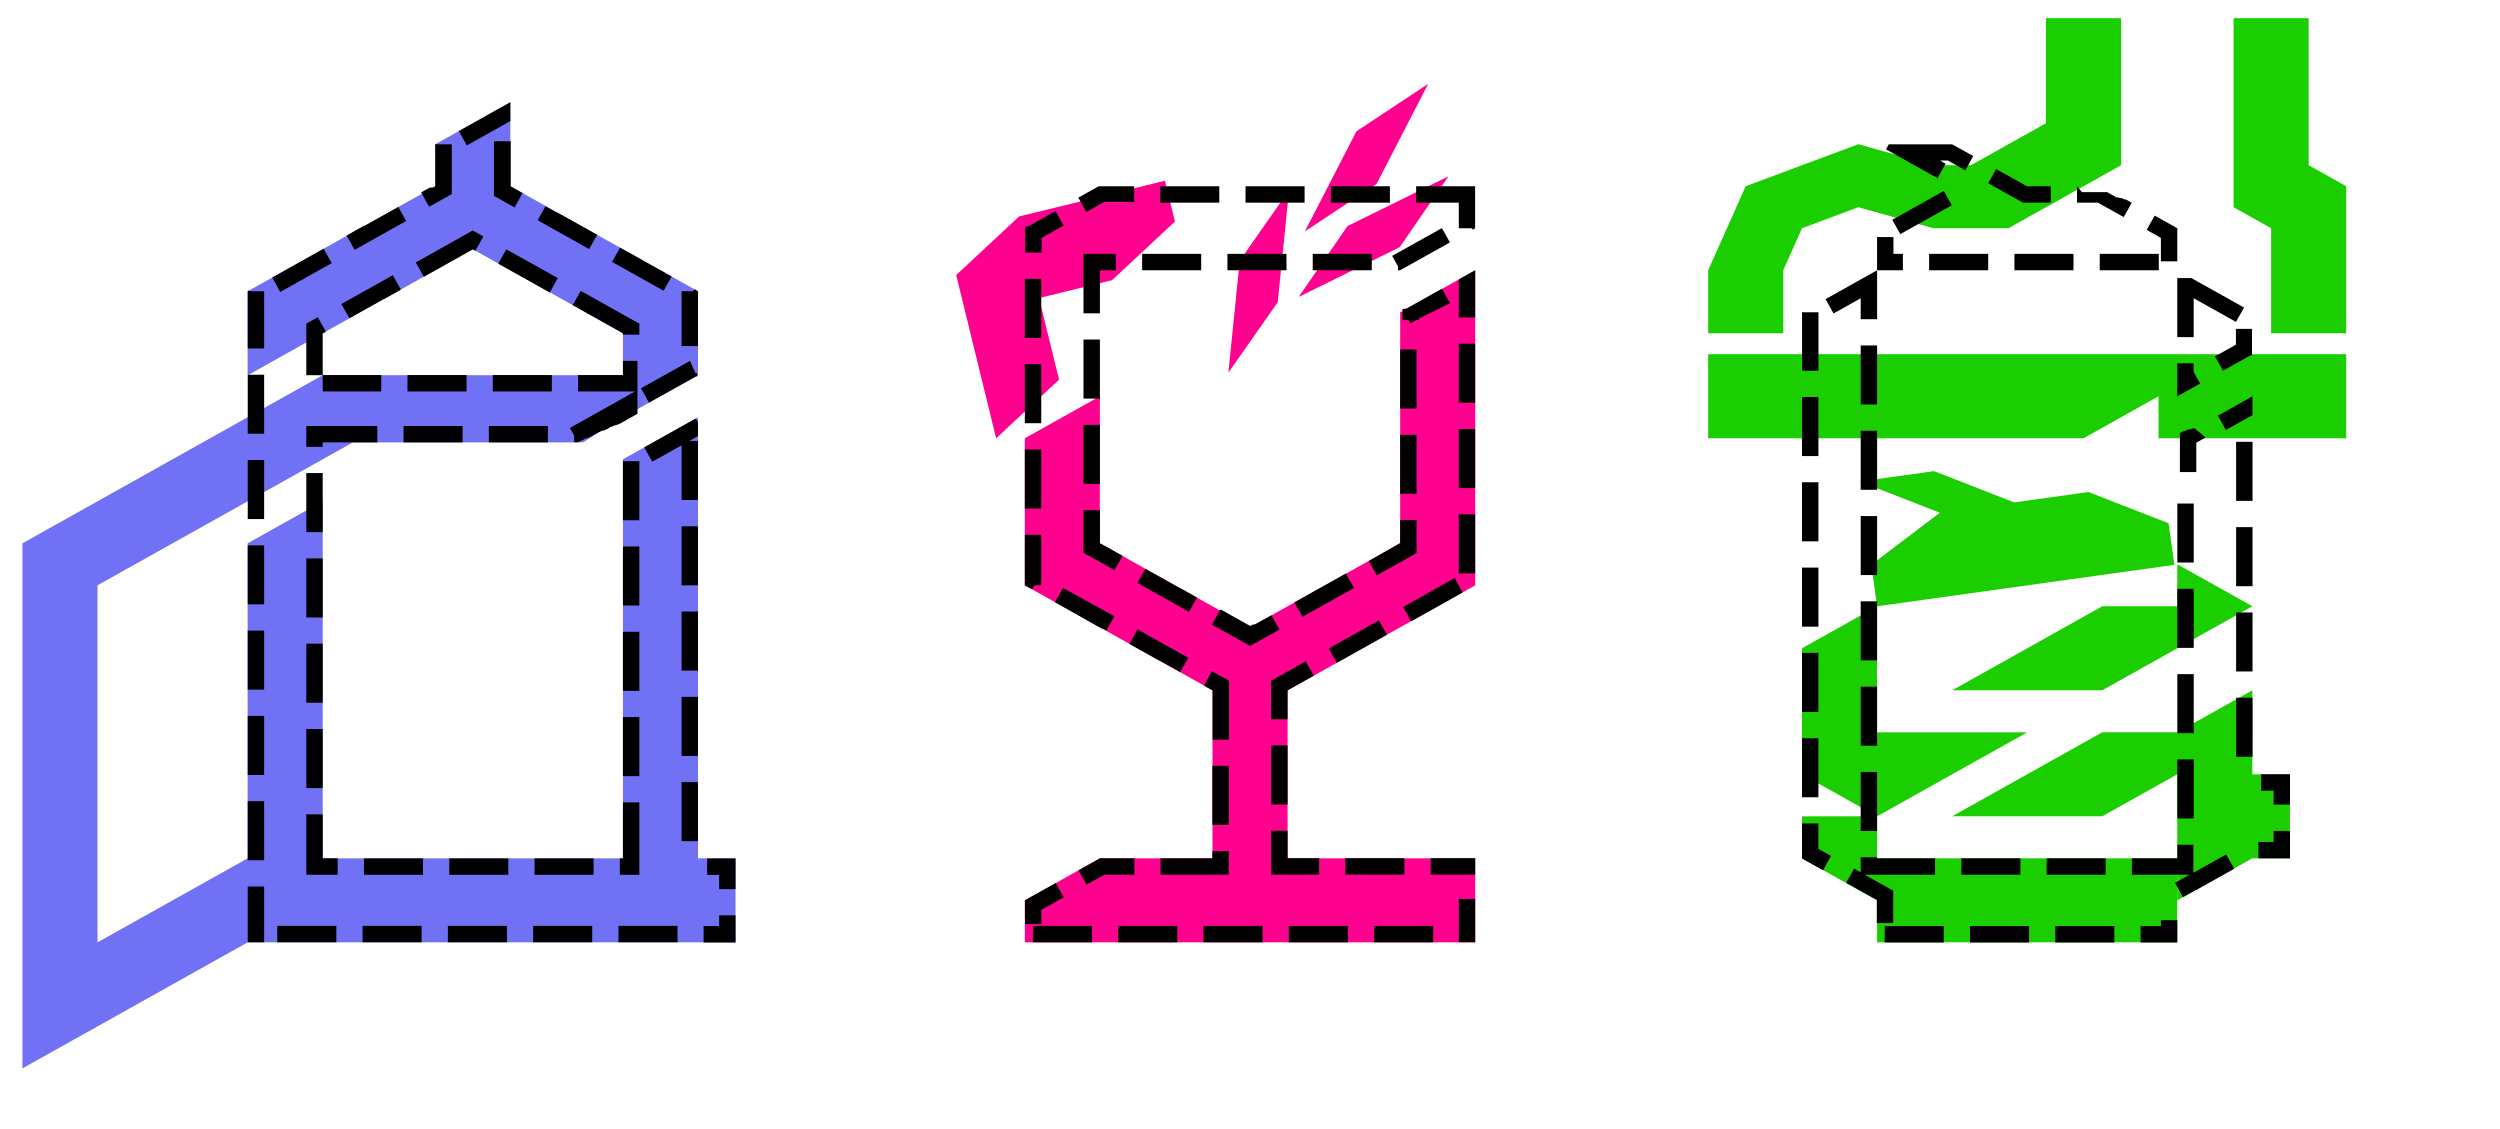
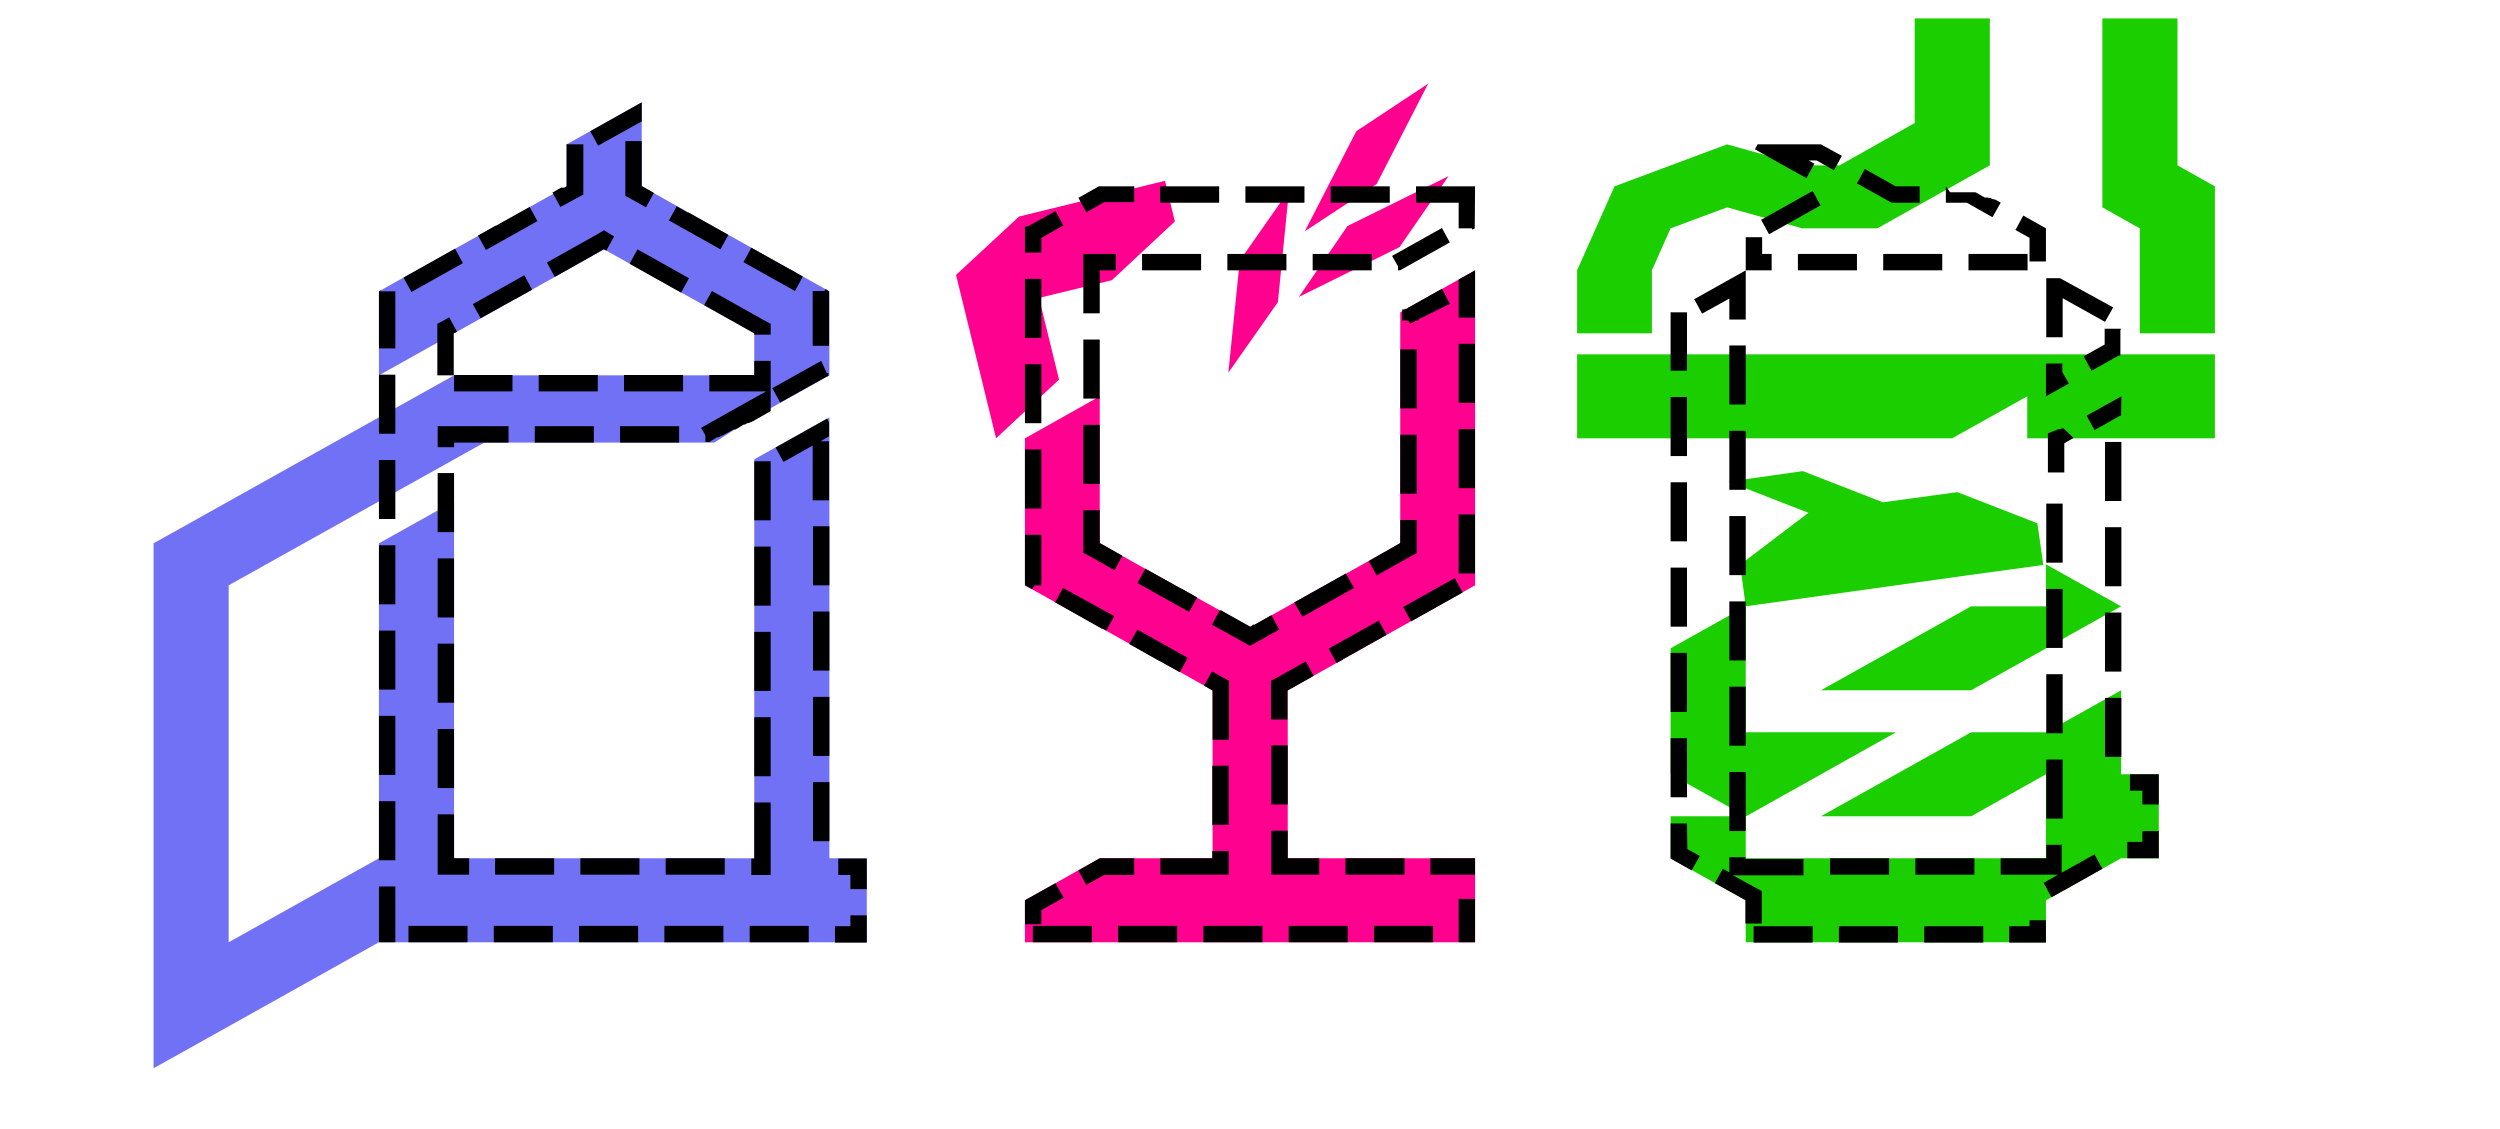
- <svg xmlns="http://www.w3.org/2000/svg" viewBox="0 0 762 344">
-   <defs>
-     <style>.cls-1{fill:#ff008f;}.cls-2{fill:#1ace00;}.cls-3{fill:#7171f6;}</style>
-   </defs>
-   <g id="레이어_5" data-name="레이어 5">
-     <polygon class="cls-1" points="426.77 95.18 426.77 165.6 381.01 191.21 335.23 165.59 335.24 120.79 312.36 133.59 312.37 178.4 369.57 210.41 369.57 261.62 335.25 261.62 312.37 274.43 312.37 287.23 369.57 287.23 403.89 287.23 449.64 287.23 449.64 261.62 403.89 261.62 392.45 261.62 392.45 210.41 449.64 178.4 449.64 171.91 449.64 152.79 449.64 82.38 426.77 95.18" />
-     <polygon class="cls-1" points="316.71 90.84 338.93 85.41 358.11 67.53 355.07 55.09 310.64 65.97 310.63 65.98 310.62 65.97 291.44 83.84 303.62 133.59 322.8 115.72 316.71 90.84" />
-     <polygon class="cls-1" points="441.5 53.73 410.72 68.9 395.85 90.49 426.64 75.33 441.5 53.73" />
-     <polygon class="cls-1" points="435.31 25.55 413.44 40.02 397.72 70.53 419.58 56.06 435.31 25.55" />
-     <polygon class="cls-1" points="392.91 57.98 377.87 79.45 374.41 113.59 389.45 92.12 392.91 57.98" />
-     <polygon class="cls-2" points="686.51 184.79 640.77 210.4 595.02 210.4 640.77 184.79 663.57 184.79 663.64 171.99 686.51 184.79" />
-     <polygon class="cls-2" points="617.89 223.21 572.15 248.81 572.08 248.72 572.08 248.81 549.25 236 549.25 197.59 572.13 184.79 572.1 223.21 617.89 223.21" />
-     <polygon class="cls-2" points="636.56 149.97 613.91 153.13 589.49 143.6 566.84 146.76 591.25 156.28 570.37 172.12 572.13 184.79 640.09 175.32 662.75 172.17 660.98 159.49 636.56 149.97" />
-     <polygon class="cls-2" points="572.13 261.62 572.13 248.81 549.25 248.81 549.25 261.62 572.13 274.42 572.13 287.22 663.61 287.22 663.61 274.42 663.61 261.62 572.13 261.62" />
-     <polygon class="cls-2" points="686.53 210.4 663.65 223.2 640.77 223.2 595.02 248.8 640.77 248.8 663.64 236 663.61 274.42 686.49 261.62 686.49 261.61 697.97 261.61 697.97 236.01 686.51 236.01 686.53 210.4" />
-     <polygon class="cls-2" points="520.65 133.58 635.05 133.58 657.92 120.78 657.92 133.58 715.12 133.58 715.12 107.97 520.65 107.97 520.65 133.58" />
-     <polygon class="cls-2" points="543.53 82.37 549.25 69.56 566.41 63.16 589.29 69.56 612.17 69.56 646.49 50.36 646.49 43.96 646.49 24.75 646.49 5.55 623.61 5.55 623.61 37.55 600.73 50.36 589.29 50.36 566.41 43.96 532.09 56.76 520.65 82.37 520.65 101.57 543.53 101.57 543.53 82.37" />
-     <polygon class="cls-2" points="703.68 50.36 703.68 5.55 680.8 5.55 680.8 63.16 692.24 69.56 692.24 101.57 715.12 101.57 715.12 56.76 703.68 50.36" />
-     <polygon class="cls-3" points="212.75 261.62 212.75 127.19 189.87 139.99 189.87 261.62 98.36 261.62 98.36 152.79 75.48 165.6 75.48 261.62 29.72 287.23 29.72 178.4 107.55 134.85 177.67 134.85 189.87 127.14 189.87 127.18 212.75 114.4 212.75 88.78 155.55 56.77 155.55 31.16 132.67 43.97 132.67 56.77 75.48 88.78 75.48 114.39 98.36 101.58 144.11 75.97 189.87 101.58 189.87 114.36 98.36 114.36 98.36 114.36 29.72 152.79 6.84 165.6 6.84 325.64 18.28 319.24 18.28 319.24 75.48 287.23 75.48 287.23 189.87 287.23 224.19 287.23 224.19 261.62 212.75 261.62" />
-     <path d="M132.86,43.86l-.19.11h0v12.8h0l-.18.1h0l-.22.12h0l-.13.07h0l-.14.08h0l-.07,0h0l-.08.05h0l0,0h0l0,0h0l0,0h0l0,0h-.06l0,0h0l-.08,0h-.06l0,0,0,0h0l0,0h0l-.07,0h-.15l0,0H131l-.14.09h0l0,0h0l-.06,0h0l-2.44,1.37,2.44,4.36,4.35-2.43,2.55-1.43V44h-4.75l-.06-.11ZM121.35,63.11,111.2,68.79l-.06,0h0l-.08,0h0l-.09,0h0l-5.32,3,2.44,4.36,15.71-8.79-2.44-4.36ZM98.66,75.8,83,84.59,85.39,89l15.71-8.79L98.66,75.8ZM76,88.5l-.49.28h0v17.43h5V88.78H76.13L76,88.5Zm4.51,25.71h-5v18h5v-18Zm0,26h-5v18h5v-18Zm0,26h-5v18h5v-18Zm0,26h-5v18h5v-18Zm0,26h-5v18h5v-18Zm0,26h-5v18h5v-18Zm0,26h-5v17h5v-17Zm22,12h-18v5h18v-5Zm26,0h-18v5h18v-5Zm26,0h-18v5h18v-5Zm26,0h-18v5h18v-5Zm26,0h-18v5h18v-5ZM224.19,279h-5v3.27h-4.73v5h9.73V279Zm0-17.34h-8.66v5h3.66V271h5v-9.34ZM212.75,238.4h-5v18h5v-18Zm0-26h-5v18h5v-18Zm0-26h-5v18h5v-18Zm0-26h-5v18h5v-18Zm-.69-32.83-15.7,8.79,2.44,4.37,8.95-5V152.4h5v-18H210.1l2.65-1.48V128.8l-.69-1.23Zm-17.19,13h-5v18h5v-18Zm0,26h-5v18h5v-18Zm0,26h-5v18h5v-18Zm0,26h-5v18h5v-18Zm0,26h-5v17.06h-.94v5h5.94V244.56Zm-13.94,17.06h-18v5h18v-5Zm-26,0h-18v5h18v-5Zm-26,0h-18v5h18v-5ZM98.36,248.2h-5v18.42h9.57v-5H98.36V248.2Zm0-26h-5v18h5v-18Zm0-26h-5v18h5v-18Zm0-26h-5v18h5v-18Zm0-26h-5v18h5v-18ZM115,129.85H93.36v6.35h5v-1.35H115v-5Zm26,0H123v5h18v-5Zm26,0H149v5h18v-5ZM210.31,110l1.95,3.49h0L210.31,110l-14.94,8.35,2.43,4.37,13.62-7.61h0l.44-.24h0l0,0h0l0,0h0l.15-.08h.05l.07,0h0l0,0h0l.1-.06h.11l0,0h0l.11-.07h.05v-.88h-.49L210.31,110Zm1.34-21.87-.34.62h-3.56v16.74h5V88.78h0l-1.1-.62ZM189,75.47l-2.44,4.36,15.71,8.79,2.44-4.36-3.83-2.15h-.06l0,0h0l0,0L189,75.47Zm-22.69-12.7-2.44,4.36,15.71,8.79L182,71.56l-12.15-6.8h-.05l0,0-.07,0h0l-.07,0h0l-3.33-1.86ZM155.55,43.05h-5V59.7l2.56,1.43,3.74,2.1,2.44-4.37-3.52-2h-.05l0,0h0l0,0h0l-.05,0h0l0,0h0V43.05Zm0-11.89-5,2.8h0l-10.7,6,2.44,4.37,13.26-7.43V31.16ZM97.07,96.57l-1.16.65-2.55,1.43v15.71h5V101.58h0l0,0h0l.11-.06h.06l0,0h0l0,0h.1l0,0h0l.7-.4-2.44-4.36Zm22.69-12.7-15.71,8.79L106.49,97l10.22-5.72h0l.17-.09h0l0,0H117l5.19-2.9-2.44-4.37Zm24.35-13.63-2.44,1.37L126.74,80l2.44,4.36L144.11,76h0l.78.44,2.44-4.36-.77-.44-2.45-1.37ZM154.31,76l-2.44,4.37,15.71,8.79L170,84.74,154.31,76ZM177,88.65,174.56,93l15.31,8.57h0V102h5V98.65l-2.56-1.43L177,88.65ZM194.87,110h-5v4.32H176.2v5h17.32l-6.1,3.43-13.72,7.7,1.3,2.33h0l-1.3-2.33,1.3,2.33v2h1.24l.06,0h0l.18-.1h0l.1-.06h0l.13-.07h0l.14-.08h0l.1,0h0l0,0,0,0h0l.1-.05h0l0,0h0l.17-.09h0l.42-.23h0l.34-.18h0l.11-.07h0l.47-.26h.08l0,0h0l.06,0H179l.29-.17.05,0h0l0,0h0l0,0h0l.05,0h0l.3-.17h0l0,0h0l0,0,.08,0h0l.44-.25h0l0,0h0l.43-.25h0l.1-.05h0l.59-.33h0l0,0,.22-.12h0l.87-.49h0l.07-.05h0l.06,0h.07l.09-.05h0l.18-.1h0l.34-.19h0l0,0h0l.19-.1H184l.16-.08h0l.12-.07h0l.1-.06h0l.05,0,.05,0h0l.07-.05h0l.16-.09h0l.12-.07,0,0,0,0h0l.1,0h0l.11-.06h0l.12-.07h0l.17-.1h0l.17-.1h0l.13-.08h0l.72-.41h0l0,0h0l0,0h.07l.05,0h.09l.07,0h0l.65-.36h0l0,0h.13l0,0h.05l.16-.08h.07l.1,0h0l.05,0h0l.29-.17h.08l.12-.07h.07l0,0h0l.07,0h0l.31-.17h0l.07,0h0l.17-.09h0l.19-.11h0l.15-.08v0h0l0,0h0l4.94-2.77v-5h0V110Zm-26.67,4.32h-18v5h18v-5Zm-26,0h-18v5h18v-5Zm-26,0H98.36v5H116.2v-5Z" />
-     <path d="M423.64,56.77h-18v5h18v-5Zm-26,0h-18v5h18v-5Zm-26,0h-18v5h18v-5Zm-26,0H335.25l-.07,0h0l-.08,0h0l0,0H335l0,0h-.12l-6.22,3.47,2.44,4.37,5.5-3.08h9.09v-5Zm-24,7.62L313.38,69h0l-.09,0h0l-.08,0h-.08l0,0h-.34l0,0h0l-.08,0h0l-.12.07h0l-.1,0h0V77h5V72.51l6.7-3.76-2.44-4.36ZM317.37,85h-5v18h5V85Zm0,26h-5v18h5V111Zm0,26h-5v18h5V137Zm0,26h-5V178.4h0l2.23,1.25.7-1.25h2.07V163ZM324,179.2l-2.44,4.36,14.22,8,.05,0H336l.08,0h0l1.15.64,2.44-4.36L324,179.2Zm22.69,12.69-2.45,4.37,9.23,5.16h0l0,0h0l0,0h0l0,0h0l.07,0,0,0h.05l6.15,3.44,2.44-4.37-15.7-8.79Zm22.68,12.7L367,209l2.61,1.46v15h5V207.48L372,206.05l-2.61-1.46Zm5.17,28.83h-5v18h5v-18Zm0,26h-5v2.2h-15.8v5h20.8v-7.2Zm-28.8,2.2H335.25l-6.53,3.66,2.44,4.36,5.39-3h9.22v-5Zm-24,7.56-9.33,5.22h0v7.26h5v-4.33l6.81-3.81-2.44-4.37Zm11.09,13.05h-18v5h18v-5Zm26,0h-18v5h18v-5Zm26,0h-18v5h18v-5Zm26,0h-18v5h18v-5Zm26,0h-18v5h18v-5ZM449.64,274h-5v13.19h5V274Zm0-12.42H436.06v5h13.58v-5Zm-21.58,0h-18v5h18v-5Zm-35.61-8.38h-5v13.38h14.61v-5h-9.61v-8.38Zm0-26h-5v18h5v-18ZM398,201.57l-8,4.48-2.56,1.43v11.76h5v-8.83h0l8-4.48L398,201.57Zm22.69-12.7L405,197.66l2.44,4.36,1.76-1h0l0,0h0l0,0h0l0,0h0l0,0h0l0,0h0l0,0h0l.05,0h0l.1-.05h0l.13-.08h0l13.25-7.42-2.44-4.36Zm22.69-12.7L427.68,185l2.44,4.37,15.71-8.79-2.44-4.37Zm6.25-19.4h-5v18h5v-18Zm0-26h-5v18h5v-18Zm0-26h-5v18h5v-18Zm0-22.39-5,2.8V96.77h5V82.38ZM439.52,88l-9.42,5.28h0l-.17.09h0l-.37.21h0l-.2.12h-.05l-.13.08h-.06l-.05,0h0L429,94l0,0h0l-.09.05h0l-.09,0h0l-.08,0h-.05l-.06,0h-.11l0,0h0l-.05,0h0l-.06,0h0l-.1.06h0l0,0,0,0h0l0,0-.05,0h-.1l0,0h0l0,0h0l-.09.06h0l-.07,0h0l-.06,0h-.12l-.06,0h0l0,0h0l0,0h-.06l0,0h0l-.08,0h-.14v3.38h1.89l.55,1,1.75-1h.81v-.45L442,92.41,439.52,88Zm-7.75,18.52h-5v18h5v-18Zm0,26h-5v18h5v-18Zm0,26h-5v7h0L417.2,171l2.44,4.37,9.57-5.36,2.56-1.43v-10Zm-21.56,16.3-15.7,8.79L397,188l15.71-8.79-2.45-4.36Zm-38.39,11.2-2.44,4.37,9.19,5.14,2.44,1.36,2.44-1.36,6.52-3.65-2.44-4.36-4.92,2.75h0l-.11.06h0l0,0h0l-.06,0h-.06l-.05,0h0l-.05,0h-.14l-.06,0h0l0,0h-.06l-.08,0h0l-.09.05h0l-.09.05h0l-.32.18h0l-.28.16-.11-.06h0l0,0h0l-.05,0h0l0,0h-.1l-8.82-4.94Zm-22.69-12.69-2.44,4.36,15.7,8.79,2.45-4.36-4.62-2.59h0l0,0h0l0,0h-.08l0,0h0l0,0h0l-10.81-6ZM335.25,155.5h-5v13l2.56,1.43,6.9,3.86,2.44-4.36-6.7-3.75h0l-.06,0h-.13V155.5Zm0-26h-5v18h5v-18Zm0-26h-5v18h5v-18Zm4.87-26.12h-9.87V95.5h5V82.38h4.87v-5Zm26,0h-18v5h18v-5Zm26,0h-18v5h18v-5Zm26,0h-18v5h18v-5Zm21.35-7.84L424.32,78l1.8,3.22h0L424.32,78l1.8,3.22v1.15h.65l.17-.1h0l15-8.38-2.44-4.36Zm10.17-12.77h-18v5h13v7.8h4l.23.42.74-.41h0V56.77Z" />
-     <path d="M549.44,95.07l-.17.1h0V113h5V95.18H549.5l-.06-.11ZM554.25,121h-5v18h5V121Zm0,26h-5v18h5V147Zm0,26h-5v18h5V173Zm0,26h-5v18h5V199Zm0,26h-5v18h5V225Zm0,26h-5v10.66h0l6.4,3.59,2.45-4.37-3.85-2.15V251Zm38.2,31.27h-18v5h18v-5Zm26,0h-18v5h18v-5Zm26,0h-18v5h18v-5Zm19.19-1.8h-5v1.8h-6.19v5h11.19v-6.8ZM698,253.27h-5v3.35h-4.64v5H698v-8.35ZM698,236H689.2v5H693v4.25h5V236Zm-11.43-23.33h-5v18h5v-18Zm0-26h-5v18h5v-18Zm0-26h-5v18h5v-18Zm0-26h-5v18h5v-18Zm0-13.9L676,126.69l2.44,4.37,7.8-4.37h.31v-5.9ZM669,130.6h0l0,0h-.06l-.07,0h-.22l-.05,0h0l-.09,0h0l0,0h0l-.05,0h0l0,0h-.08l0,0-.06,0h0l-.25.14h-.06l-.13.07,0,0h0l0,0-.06,0-.12.06h0l0,0,0,0h0l0,0h0l0,0h0l-.06,0H667l-.11.06h0l-.12.07h0l0,0h0l0,0h0l-.15.08h0l0,0,0,0h0l-.07,0h0l-.16.08,0,0-.06,0h-.08l0,0h0l0,0h0l-.13.08h0l-.15.08h0l0,0h0l0,0h0l-.07,0h0l-.08,0h0l-.34.19h0l0,0h-.06l0,0h0l0,0-.08,0h0l-.11.06h0l-.26.15h0l-.05,0h0l-.27.15h0l-.22.13h0v11.88h5v-8.95l2.79-1.56L669,130.6Zm-.35,22.87h-5v18h5v-18Zm0,26h-5v18h5v-18Zm0,26h-5v18h5v-18Zm0,26h-5v18h5v-18Zm0,26h-5v4.15H649.8v5h17.55l-4.4,2.47,2.44,4.36,3.73-2.09h0l0,0,.07,0h0l0,0h.05l11.74-6.57-2.44-4.36-10,5.6v-8.43Zm-26.84,4.15h-18v5h18v-5Zm-26,0h-18v5h18v-5Zm-43.67-.33h-5v4.61l-2-1.15-2.44,4.36,9,5h0l0,0h0l0,0h0l0,0h.11l0,0h0l.13.07h0l.11.06v7.12h5V271.49l-2.56-1.43-6.15-3.44H589.8v-5H572.13v-.33Zm0-26h-5v18h5v-18Zm0-26h-5v18h5v-18Zm0-26h-5v18h5v-18Zm0-26h-5v18h5v-18Zm0-26h-5v18h5v-18Zm0-26h-5v18h5v-18Zm0-22.91-5,2.8h0l-10.71,6,2.44,4.36,8.27-4.63v6.39h5V82.38Z" />
-     <path d="M592.47,58.19,576.77,67l2.44,4.36,15.71-8.79-2.45-4.36ZM577.13,72.26h-5V82.38H580v-5h-2.88V72.26ZM606,77.38H588v5h18v-5Zm26,0H614v5h18v-5Zm8.76,0H640v5h18v-5Zm27.11,7.37h-4.24v18h5V90.9l12.88,7.21L684,93.75l-16.08-9Zm.76,26h-5v4.31h0v5.73h0l7-3.89-2-3.47v-2.68Zm17.88-10.51h-5v4.81l-6.39,3.58,2.44,4.36,8.24-4.61H686l0,0h0l0,0h.12l0,0h0l0,0h0l.07,0h0l.22-.13h0v-7.74ZM656.74,65.71l-2.44,4.36,4.34,2.44v7.15h5V69.57h0l-6.9-3.86Zm-23.67-8.94v5h6.39l7.85,4.4,2.45-4.37-.14-.07h0L648,60.82h-.06l0,0h0l0,0h0l-.1,0h0l-.07,0h0l-.19-.11h0l0,0h-.06l0,0h0l-.07,0h-.12l-.49-.28h0l0,0h0l-.13-.08h0l0,0h0l0,0h0l0,0h0l-.05,0h0l-.07,0h0l0,0h0l0,0h-.06l-.07,0h-.05l0,0h0l0,0h0l0,0h-.07l-.1,0h0l-.09,0h0l-.23-.12h0l0,0h-.07l0,0h-.15l0,0h0l0,0h0l0,0h0l0,0h0l0,0h-.11l0,0h0l0,0h0l0,0h0l0,0h0l-.1,0h0l-.1-.05h0l-.1,0h0l0,0h0l-.05,0h0l-.1-.05h0l-.1,0h0l-.08-.05,0,0h0l0,0h0l-.09-.06h0l-.19-.1h0l-.37-.21h0l0,0h0l-.31-.17h0l-.17-.09h0l-.16-.09h0l-.3-.17h0l-.27-.15h0l-.44-.25h0l-.38-.22h-7.7Zm-24.63-5.28L606,55.85l9.45,5.28,1.13.64h8.49v-5h-7.19l0,0h-.08l-9.33-5.22ZM595,44H575.7l-.85,1.52L581.06,49h0l9.5,5.31L593,49.92l-1.7-1h2.4l5.32,3,2.44-4.36L595,44h0Z" />
+ <svg xmlns="http://www.w3.org/2000/svg" version="1.1" id="레이어_1" x="0px" y="0px" viewBox="0 0 762 344" style="enable-background:new 0 0 762 344;" xml:space="preserve">
+   <style type="text/css">
+ 	.st0{fill:#FF008F;}
+ 	.st1{fill:#1ACE00;}
+ 	.st2{fill:#7171F6;}
+ </style>
+   <g id="레이어_5">
+     <polygon class="st0" points="426.8,95.2 426.8,165.6 381,191.2 335.2,165.6 335.2,120.8 312.4,133.6 312.4,178.4 369.6,210.4    369.6,261.6 335.2,261.6 312.4,274.4 312.4,287.2 369.6,287.2 403.9,287.2 449.6,287.2 449.6,261.6 403.9,261.6 392.5,261.6    392.5,210.4 449.6,178.4 449.6,171.9 449.6,152.8 449.6,82.4  " />
+     <polygon class="st0" points="316.7,90.8 338.9,85.4 358.1,67.5 355.1,55.1 310.6,66 310.6,66 310.6,66 291.4,83.8 303.6,133.6    322.8,115.7  " />
+     <polygon class="st0" points="441.5,53.7 410.7,68.9 395.9,90.5 426.6,75.3  " />
+     <polygon class="st0" points="435.3,25.5 413.4,40 397.7,70.5 419.6,56.1  " />
+     <polygon class="st0" points="392.9,58 377.9,79.4 374.4,113.6 389.5,92.1  " />
+     <polygon class="st1" points="646.5,184.8 600.8,210.4 555,210.4 600.8,184.8 623.6,184.8 623.6,172  " />
+     <polygon class="st1" points="577.9,223.2 532.2,248.8 532.1,248.7 532.1,248.8 509.2,236 509.2,197.6 532.1,184.8 532.1,223.2  " />
+     <polygon class="st1" points="596.6,150 573.9,153.1 549.5,143.6 526.8,146.8 551.2,156.3 530.4,172.1 532.1,184.8 600.1,175.3    622.8,172.2 621,159.5  " />
+     <polygon class="st1" points="532.1,261.6 532.1,248.8 509.2,248.8 509.2,261.6 532.1,274.4 532.1,287.2 623.6,287.2 623.6,274.4    623.6,261.6  " />
+     <polygon class="st1" points="646.5,210.4 623.7,223.2 600.8,223.2 555,248.8 600.8,248.8 623.6,236 623.6,274.4 646.5,261.6    646.5,261.6 658,261.6 658,236 646.5,236  " />
+     <polygon class="st1" points="480.7,133.6 595,133.6 617.9,120.8 617.9,133.6 675.1,133.6 675.1,108 480.7,108  " />
+     <polygon class="st1" points="503.5,82.4 509.2,69.6 526.4,63.2 549.3,69.6 572.2,69.6 606.5,50.4 606.5,44 606.5,24.8 606.5,5.6    583.6,5.6 583.6,37.5 560.7,50.4 549.3,50.4 526.4,44 492.1,56.8 480.7,82.4 480.7,101.6 503.5,101.6  " />
+     <polygon class="st1" points="663.7,50.4 663.7,5.6 640.8,5.6 640.8,63.2 652.2,69.6 652.2,101.6 675.1,101.6 675.1,56.8  " />
+     <polygon class="st2" points="252.8,261.6 252.8,127.2 229.9,140 229.9,261.6 138.4,261.6 138.4,152.8 115.5,165.6 115.5,261.6    69.7,287.2 69.7,178.4 147.6,134.9 217.7,134.9 229.9,127.1 229.9,127.2 252.8,114.4 252.8,88.8 195.6,56.8 195.6,31.2 172.7,44    172.7,56.8 115.5,88.8 115.5,114.4 138.4,101.6 184.1,76 229.9,101.6 229.9,114.4 138.4,114.4 138.4,114.4 69.7,152.8 46.8,165.6    46.8,325.6 58.3,319.2 58.3,319.2 115.5,287.2 115.5,287.2 229.9,287.2 264.2,287.2 264.2,261.6  " />
+     <path d="M172.9,43.9l-0.2,0.1l0,0v12.8l0,0l-0.2,0.1l0,0l-0.2,0.1l0,0l-0.1,0.1l0,0l-0.1,0.1l0,0h-0.1l0,0l-0.1,0l0,0l0,0l0,0l0,0   l0,0l0,0l0,0l0,0h-0.1l0,0l0,0h-0.1h-0.1l0,0l0,0l0,0l0,0l0,0h-0.1h-0.1l0,0H171l-0.1,0.1l0,0l0,0l0,0h-0.1l0,0l-2.4,1.4l2.4,4.4   l4.4-2.4l2.6-1.4V44H173L172.9,43.9L172.9,43.9z M161.4,63.1l-10.2,5.7h-0.1l0,0h-0.1l0,0H151l0,0l-5.3,3l2.4,4.4l15.7-8.8   l-2.4-4.4L161.4,63.1z M138.7,75.8L123,84.6l2.4,4.4l15.7-8.8L138.7,75.8z M116,88.5l-0.5,0.3l0,0v17.4h5V88.8h-4.4L116,88.5z    M120.5,114.2h-5v18h5C120.5,132.2,120.5,114.2,120.5,114.2z M120.5,140.2h-5v18h5V140.2z M120.5,166.2h-5v18h5V166.2z    M120.5,192.2h-5v18h5V192.2z M120.5,218.2h-5v18h5V218.2z M120.5,244.2h-5v18h5V244.2z M120.5,270.2h-5v17h5V270.2z M142.5,282.2   h-18v5h18V282.2z M168.5,282.2h-18v5h18V282.2z M194.5,282.2h-18v5h18V282.2z M220.5,282.2h-18v5h18V282.2z M246.5,282.2h-18v5h18   V282.2z M264.2,279h-5v3.3h-4.7v5h9.7V279z M264.2,261.7h-8.7v5h3.7v4.3h5V261.7z M252.8,238.4h-5v18h5V238.4z M252.8,212.4h-5v18   h5V212.4z M252.8,186.4h-5v18h5V186.4z M252.8,160.4h-5v18h5V160.4z M252.1,127.6l-15.7,8.8l2.4,4.4l8.9-5v16.7h5v-18h-2.6l2.6-1.5   v-4.1C252.8,128.8,252.1,127.6,252.1,127.6z M234.9,140.6h-5v18h5V140.6z M234.9,166.6h-5v18h5V166.6z M234.9,192.6h-5v18h5V192.6z    M234.9,218.6h-5v18h5V218.6z M234.9,244.6h-5v17.1h-0.9v5h5.9V244.6L234.9,244.6z M220.9,261.6h-18v5h18V261.6z M194.9,261.6h-18   v5h18V261.6z M168.9,261.6h-18v5h18V261.6z M138.4,248.2h-5v18.4h9.6v-5h-4.6V248.2z M138.4,222.2h-5v18h5V222.2z M138.4,196.2h-5   v18h5V196.2z M138.4,170.2h-5v18h5V170.2z M138.4,144.2h-5v18h5V144.2z M155,129.9h-21.6v6.4h5v-1.4H155V129.9z M181,129.9h-18v5   h18V129.9z M207,129.9h-18v5h18V129.9z M250.3,110l1.9,3.5l0,0L250.3,110l-14.9,8.3l2.4,4.4l13.6-7.6l0,0l0.4-0.2l0,0l0,0l0,0l0,0   l0,0l0.1-0.1h0.1h0.1l0,0l0,0l0,0l0.1-0.1h0.1l0,0l0,0l0.1-0.1h0.1v-0.9H252L250.3,110z M251.6,88.1l-0.3,0.6h-3.6v16.7h5V88.8l0,0   L251.6,88.1L251.6,88.1z M229,75.5l-2.4,4.4l15.7,8.8l2.4-4.4l-3.8-2.2h-0.1l0,0l0,0l0,0L229,75.5z M206.3,62.8l-2.4,4.4l15.7,8.8   l2.4-4.4l-12.1-6.8h-0.1l0,0h-0.1l0,0h-0.1l0,0l-3.3-1.9L206.3,62.8z M195.6,43h-5v16.7l2.6,1.4l3.7,2.1l2.4-4.4l-3.5-2h-0.1l0,0   l0,0l0,0l0,0h-0.1l0,0l0,0l0,0V43H195.6z M195.6,31.2l-5,2.8l0,0l-10.7,6l2.4,4.4l13.3-7.4V31.2z M137.1,96.6l-1.2,0.7l-2.6,1.4   v15.7h5v-12.8l0,0l0,0l0,0l0.1-0.1h0.1l0,0l0,0l0,0h0.1l0,0l0,0l0.7-0.4l-2.4-4.4L137.1,96.6z M159.8,83.9l-15.7,8.8l2.4,4.3   l10.2-5.7l0,0l0.2-0.1l0,0l0,0h0.1l5.2-2.9L159.8,83.9L159.8,83.9z M184.1,70.2l-2.4,1.4L166.7,80l2.4,4.4l14.9-8.4l0,0l0.8,0.4   l2.4-4.4l-0.8-0.4L184.1,70.2L184.1,70.2z M194.3,76l-2.4,4.4l15.7,8.8l2.4-4.4L194.3,76z M217,88.7l-2.4,4.3l15.3,8.6l0,0v0.4h5   v-3.3l-2.6-1.4L217,88.7z M234.9,110h-5v4.3h-13.7v5h17.3l-6.1,3.4l-13.7,7.7l1.3,2.3l0,0l-1.3-2.3l1.3,2.3v2h1.2h0.1l0,0l0.2-0.1   l0,0l0.1-0.1l0,0l0.1-0.1l0,0l0.1-0.1l0,0h0.1l0,0l0,0l0,0l0,0l0.1-0.1l0,0l0,0l0,0l0.2-0.1l0,0l0.4-0.2l0,0l0.3-0.2l0,0l0.1-0.1   l0,0l0.5-0.3h0.1l0,0l0,0h0.1h0.3l0.3-0.2h0.1l0,0l0,0l0,0l0,0l0,0h0.1l0,0l0.3-0.2l0,0l0,0l0,0l0,0h0.1l0,0l0.4-0.2l0,0l0,0l0,0   l0.4-0.2l0,0l0.1-0.1l0,0l0.6-0.3l0,0l0,0l0.2-0.1l0,0l0.9-0.5l0,0l0.1-0.1l0,0h0.1h0.1l0.1-0.1l0,0l0.2-0.1l0,0l0.3-0.2l0,0l0,0   l0,0l0.2-0.1h0.6l0.2-0.1l0,0l0.1-0.1l0,0l0.1-0.1l0,0h0.1h0.1l0,0l0.1-0.1l0,0l0.2-0.1l0,0l0.1-0.1l0,0l0,0l0,0h0.1l0,0l0.1-0.1   l0,0l0.1-0.1l0,0l0.2-0.1l0,0l0.2-0.1l0,0l0.1-0.1l0,0l0.7-0.4l0,0l0,0l0,0l0,0h0.1h0.1h0.1h0.1l0,0l0.6-0.4l0,0l0,0h0.1l0,0h0.1   l0.2-0.1h0.1h0.1l0,0h0.1l0,0l0.3-0.2h0.1l0.1-0.1h0.1l0,0l0,0h0.1l0,0l0.3-0.2l0,0h0.1l0,0l0.2-0.1l0,0l0.2-0.1l0,0l0.1-0.1l0,0   l0,0l0,0l0,0l4.9-2.8v-5l0,0V110H234.9z M208.2,114.3h-18v5h18V114.3z M182.2,114.3h-18v5h18V114.3z M156.2,114.3h-17.8v5h17.8   V114.3z" />
+     <path d="M423.6,56.8h-18v5h18V56.8z M397.6,56.8h-18v5h18V56.8z M371.6,56.8h-18v5h18V56.8z M345.6,56.8h-10.4h-0.1l0,0h-0.1l0,0   l0,0H335l0,0h-0.1l-6.2,3.5l2.4,4.4l5.5-3.1h9.1v-5L345.6,56.8z M321.6,64.4l-8.3,4.6l0,0h-0.1l0,0h-0.1h-0.1l0,0h-0.3l0,0l0,0   h-0.1l0,0l-0.1,0.1l0,0h-0.1l0,0V77h5v-4.5l6.7-3.8l-2.4-4.4H321.6z M317.4,85h-5v18h5V85z M317.4,111h-5v18h5V111z M317.4,137h-5   v18h5V137z M317.4,163h-5v15.4l0,0l2.2,1.2l0.7-1.2h2.1L317.4,163L317.4,163z M324,179.2l-2.4,4.4l14.2,8h0h0.2h0.1l0,0l1.1,0.6   l2.4-4.4L324,179.2z M346.7,191.9l-2.5,4.4l9.2,5.2l0,0l0,0l0,0l0,0l0,0l0,0l0,0h0.1l0,0h0l6.1,3.4l2.4-4.4l-15.7-8.8L346.7,191.9z    M369.4,204.6L367,209l2.6,1.5v15h5v-18l-2.6-1.4L369.4,204.6L369.4,204.6z M374.5,233.4h-5v18h5V233.4z M374.5,259.4h-5v2.2h-15.8   v5h20.8V259.4z M345.7,261.6h-10.5l-6.5,3.7l2.4,4.4l5.4-3h9.2L345.7,261.6L345.7,261.6z M321.7,269.2l-9.3,5.2l0,0v7.3h5v-4.3   l6.8-3.8L321.7,269.2L321.7,269.2z M332.8,282.2h-18v5h18V282.2z M358.8,282.2h-18v5h18V282.2z M384.8,282.2h-18v5h18V282.2z    M410.8,282.2h-18v5h18V282.2z M436.8,282.2h-18v5h18V282.2z M449.6,274h-5v13.2h5V274z M449.6,261.6h-13.6v5h13.6L449.6,261.6   L449.6,261.6z M428.1,261.6h-18v5h18V261.6z M392.5,253.2h-5v13.4h14.6v-5h-9.6V253.2z M392.5,227.2h-5v18h5V227.2z M398,201.6   l-8,4.5l-2.6,1.4v11.8h5v-8.8l0,0l8-4.5L398,201.6z M420.7,188.9l-15.7,8.8l2.4,4.4l1.8-1l0,0l0,0l0,0l0,0l0,0l0,0l0,0l0,0l0,0l0,0   l0,0l0,0l0,0h0l0,0l0.1-0.1l0,0l0.1-0.1l0,0l13.2-7.4l-2.4-4.4L420.7,188.9z M443.4,176.2l-15.7,8.8l2.4,4.4l15.7-8.8L443.4,176.2   L443.4,176.2z M449.6,156.8h-5v18h5V156.8z M449.6,130.8h-5v18h5V130.8z M449.6,104.8h-5v18h5V104.8z M449.6,82.4l-5,2.8v11.6h5   V82.4L449.6,82.4z M439.5,88l-9.4,5.3l0,0l-0.2,0.1l0,0l-0.4,0.2l0,0l-0.2,0.1h0l-0.1,0.1h-0.1h0l0,0L429,94l0,0l0,0l-0.1,0.1l0,0   h-0.1l0,0h-0.1h0h-0.1h-0.1l0,0l0,0h0l0,0h-0.1l0,0l-0.1,0.1l0,0l0,0l0,0l0,0l0,0h0h-0.1l0,0l0,0l0,0l0,0l-0.1,0.1l0,0H428l0,0   h-0.1h-0.1h-0.1l0,0l0,0l0,0l0,0h-0.1l0,0l0,0h-0.1h-0.1v3.4h1.9l0.5,1l1.8-1h0.8v-0.4l9.5-4.7L439.5,88z M431.8,106.5h-5v18h5   V106.5z M431.8,132.5h-5v18h5V132.5z M431.8,158.5h-5v7l0,0l-9.6,5.5l2.4,4.4l9.6-5.4l2.6-1.4L431.8,158.5L431.8,158.5z    M410.2,174.8l-15.7,8.8l2.5,4.4l15.7-8.8L410.2,174.8L410.2,174.8z M371.8,186l-2.4,4.4l9.2,5.1l2.4,1.4l2.4-1.4l6.5-3.6l-2.4-4.4   l-4.9,2.8l0,0l-0.1,0.1l0,0l0,0l0,0h-0.1h-0.1h0l0,0h0h-0.1h-0.1l0,0l0,0H382h-0.1l0,0l-0.1,0.1l0,0l-0.1,0.1l0,0l-0.3,0.2l0,0   l-0.3,0.2l-0.1-0.1l0,0l0,0l0,0h0l0,0l0,0h-0.1l-8.8-4.9L371.8,186z M349.1,173.3l-2.4,4.4l15.7,8.8l2.5-4.4l-4.6-2.6l0,0l0,0l0,0   l0,0h-0.1l0,0l0,0l0,0l0,0l-10.8-6L349.1,173.3z M335.2,155.5h-5v13l2.6,1.4l6.9,3.9l2.4-4.4l-6.7-3.8l0,0h-0.1h-0.1L335.2,155.5   L335.2,155.5z M335.2,129.5h-5v18h5V129.5z M335.2,103.5h-5v18h5V103.5z M340.1,77.4h-9.9v18.1h5V82.4h4.9V77.4z M366.1,77.4h-18v5   h18V77.4z M392.1,77.4h-18v5h18V77.4z M418.1,77.4h-18v5h18V77.4z M439.5,69.5L424.3,78l1.8,3.2l0,0l-1.8-3.2l1.8,3.2v1.2h0.6   l0.2-0.1l0,0l15-8.4L439.5,69.5L439.5,69.5z M449.6,56.8h-18v5h13v7.8h4l0.2,0.4l0.7-0.4l0,0L449.6,56.8L449.6,56.8z" />
+     <path d="M509.4,95.1l-0.2,0.1l0,0V113h5V95.2h-4.8L509.4,95.1z M514.2,121h-5v18h5V121z M514.2,147h-5v18h5V147z M514.2,173h-5v18   h5V173z M514.2,199h-5v18h5V199z M514.2,225h-5v18h5V225z M514.2,251h-5v10.7l0,0l6.4,3.6l2.5-4.4l-3.8-2.1L514.2,251L514.2,251z    M552.5,282.3h-18v5h18V282.3z M578.5,282.3h-18v5h18V282.3z M604.5,282.3h-18v5h18V282.3z M623.6,280.5h-5v1.8h-6.2v5h11.2V280.5z    M658,253.3h-5v3.3h-4.6v5h9.6V253.3L658,253.3z M658,236h-8.8v5h3.8v4.2h5V236z M646.6,212.7h-5v18h5V212.7z M646.6,186.7h-5v18h5   V186.7z M646.6,160.7h-5v18h5V160.7z M646.6,134.7h-5v18h5V134.7z M646.6,120.8l-10.6,5.9l2.4,4.4l7.8-4.4h0.3L646.6,120.8   L646.6,120.8z M629,130.6L629,130.6L629,130.6L629,130.6h-0.1h-0.2h0l0,0h-0.1l0,0l0,0l0,0h0l0,0l0,0h-0.1l0,0h-0.1l0,0l-0.2,0.1   H628l-0.1,0.1l0,0l0,0l0,0h-0.1l-0.1,0.1l0,0l0,0l0,0l0,0l0,0l0,0l0,0l0,0h-0.1H627l-0.1,0.1l0,0l-0.1,0.1l0,0l0,0l0,0l0,0l0,0   l-0.2,0.1l0,0l0,0l0,0l0,0h-0.1l0,0l-0.2,0.1l0,0h-0.1h-0.1l0,0l0,0l0,0l0,0l-0.1,0.1l0,0l-0.2,0.1l0,0l0,0l0,0l0,0l0,0h-0.1l0,0   h-0.1l0,0l-0.3,0.2l0,0l0,0h-0.1l0,0l0,0l0,0h-0.1l0,0l-0.1,0.1l0,0l-0.3,0.1l0,0h0l0,0l-0.3,0.1l0,0l-0.2,0.1l0,0v11.9h5v-8.9   l2.8-1.6L629,130.6z M628.7,153.5h-5v18h5V153.5z M628.7,179.5h-5v18h5V179.5z M628.7,205.5h-5v18h5V205.5z M628.7,231.5h-5v18h5   V231.5z M628.7,257.5h-5v4.1h-13.9v5h17.5l-4.4,2.5l2.4,4.4l3.7-2.1l0,0l0,0h0.1l0,0l0,0h0l11.7-6.6l-2.4-4.4l-10,5.6v-8.4   L628.7,257.5z M601.8,261.6h-18v5h18V261.6z M575.8,261.6h-18v5h18V261.6z M532.1,261.3h-5v4.6l-2-1.1l-2.4,4.4l9,5l0,0l0,0l0,0   l0,0l0,0l0,0h0.1l0,0l0,0l0.1,0.1l0,0l0.1,0.1v7.1h5v-9.9l-2.6-1.4l-6.2-3.4h21.5v-5h-17.7L532.1,261.3L532.1,261.3z M532.1,235.3   h-5v18h5V235.3z M532.1,209.3h-5v18h5V209.3z M532.1,183.3h-5v18h5V183.3z M532.1,157.3h-5v18h5V157.3z M532.1,131.3h-5v18h5V131.3   z M532.1,105.3h-5v18h5V105.3z M532.1,82.4l-5,2.8l0,0l-10.7,6l2.4,4.4l8.3-4.6v6.4h5C532.1,97.3,532.1,82.4,532.1,82.4z" />
+     <path d="M552.5,58.2L536.8,67l2.4,4.4l15.7-8.8L552.5,58.2L552.5,58.2z M537.1,72.3h-5v10.1h7.9v-5h-2.9L537.1,72.3L537.1,72.3z    M566,77.4h-18v5h18V77.4z M592,77.4h-18v5h18V77.4z M600.8,77.4H600v5h18v-5H600.8z M627.9,84.8h-4.2v18h5V90.9l12.9,7.2l2.5-4.4   L627.9,84.8L627.9,84.8z M628.6,110.8h-5v4.3l0,0v5.7l0,0l7-3.9l-2-3.5V110.8z M646.5,100.2h-5v4.8l-6.4,3.6l2.4,4.4l8.2-4.6h0.2   l0,0l0,0l0,0h0.1l0,0l0,0l0,0l0,0h0.1l0,0l0.2-0.1l0,0v-7.7L646.5,100.2z M616.7,65.7l-2.4,4.4l4.3,2.4v7.2h5V69.6l0,0L616.7,65.7z    M593.1,56.8v5h6.4l7.8,4.4l2.5-4.4l-0.1-0.1l0,0l-1.6-0.9h-0.1l0,0l0,0l0,0l0,0h-0.1l0,0h-0.1l0,0l-0.2-0.1l0,0l0,0h-0.1l0,0l0,0   h-0.1h-0.1l-0.5-0.3l0,0l0,0l0,0l-0.1-0.1l0,0l0,0l0,0l0,0l0,0l0,0l0,0h0l0,0h-0.1l0,0l0,0l0,0l0,0h-0.1h-0.1h0l0,0l0,0l0,0l0,0   l0,0h-0.1h-0.1l0,0h-0.1l0,0l-0.2-0.1l0,0l0,0h-0.1l0,0h-0.2l0,0l0,0l0,0l0,0l0,0l0,0l0,0l0,0l0,0h-0.1l0,0l0,0l0,0l0,0l0,0l0,0   l0,0l0,0h-0.1l0,0l-0.1,0l0,0h-0.1l0,0l0,0l0,0h0l0,0l-0.1,0l0,0H605l0,0l-0.1,0l0,0l0,0l0,0l0,0l-0.1-0.1l0,0l-0.2-0.1l0,0   l-0.4-0.2l0,0l0,0l0,0l-0.3-0.2l0,0l-0.2-0.1l0,0l-0.2-0.1l0,0l-0.3-0.2l0,0l-0.3-0.2l0,0l-0.4-0.2l0,0l-0.4-0.2h-7.7L593.1,56.8z    M568.4,51.5l-2.4,4.4l9.5,5.3l1.1,0.6h8.5v-5h-7.2l0,0h-0.1L568.4,51.5L568.4,51.5z M555,44h-19.3l-0.8,1.5l6.2,3.5l0,0l9.5,5.3   l2.4-4.4l-1.7-1h2.4l5.3,3l2.4-4.4L555,44L555,44z" />
  </g>
</svg>
